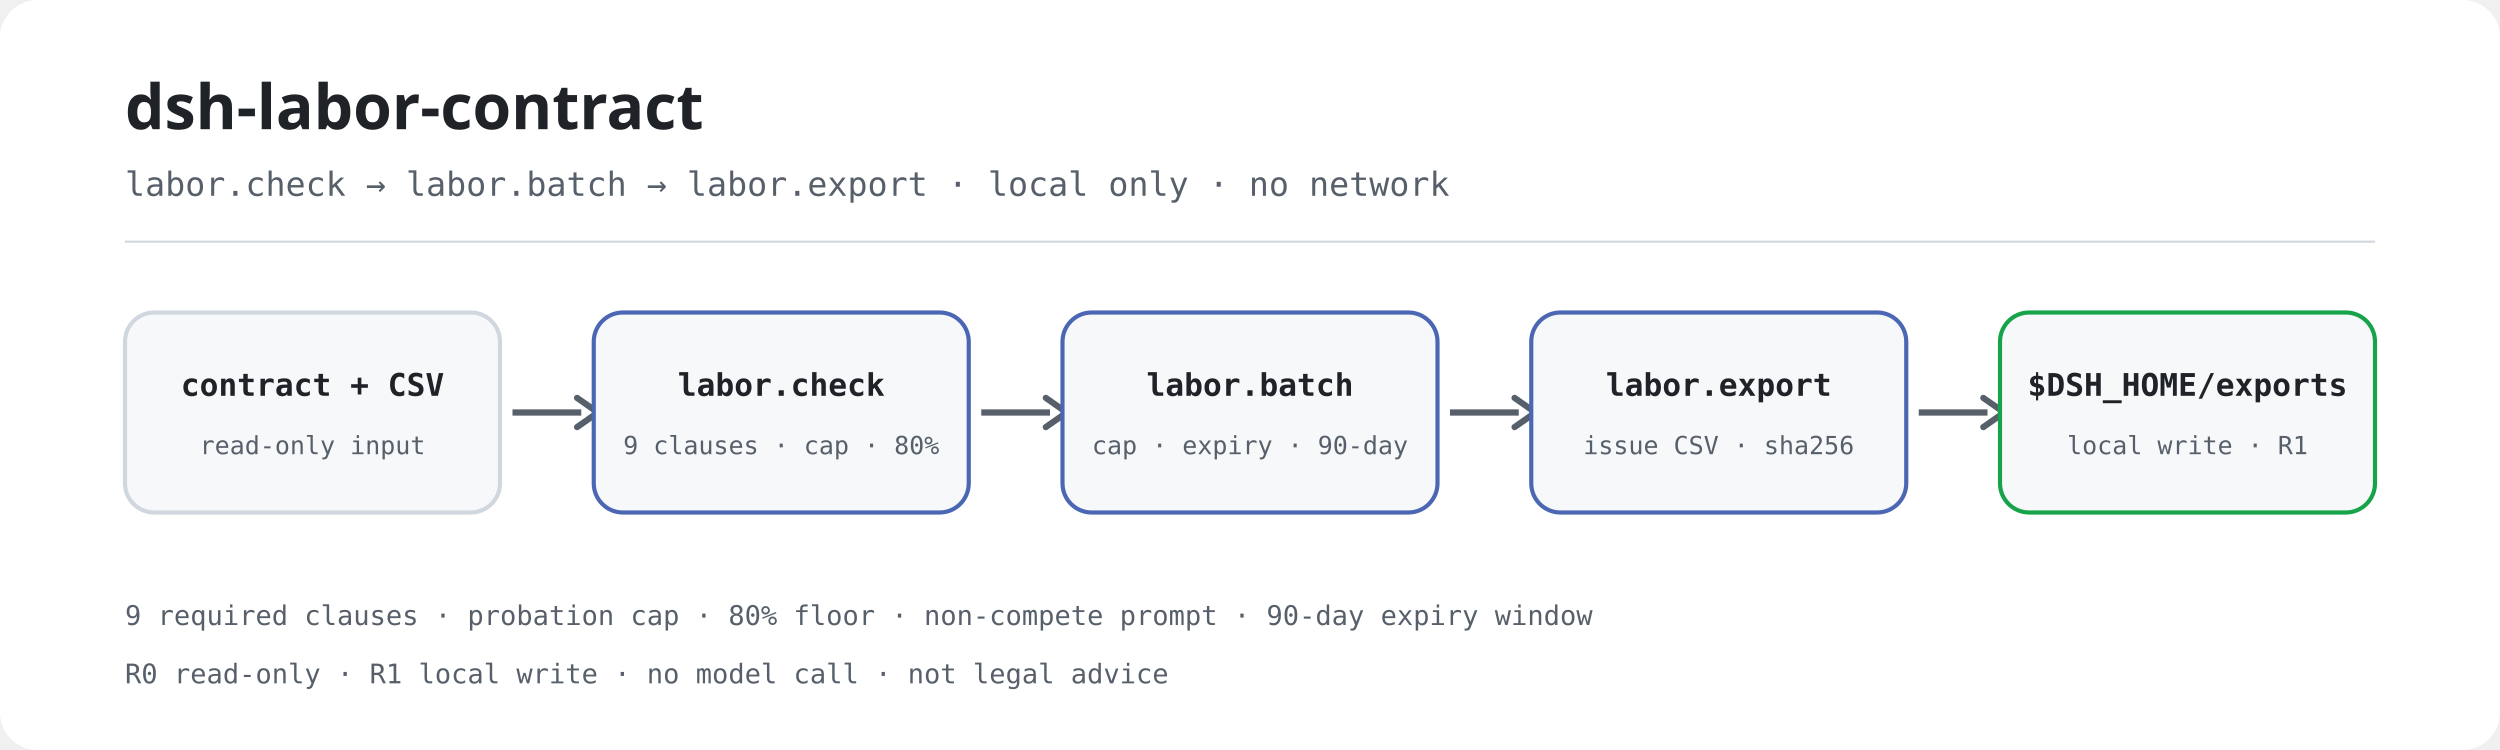
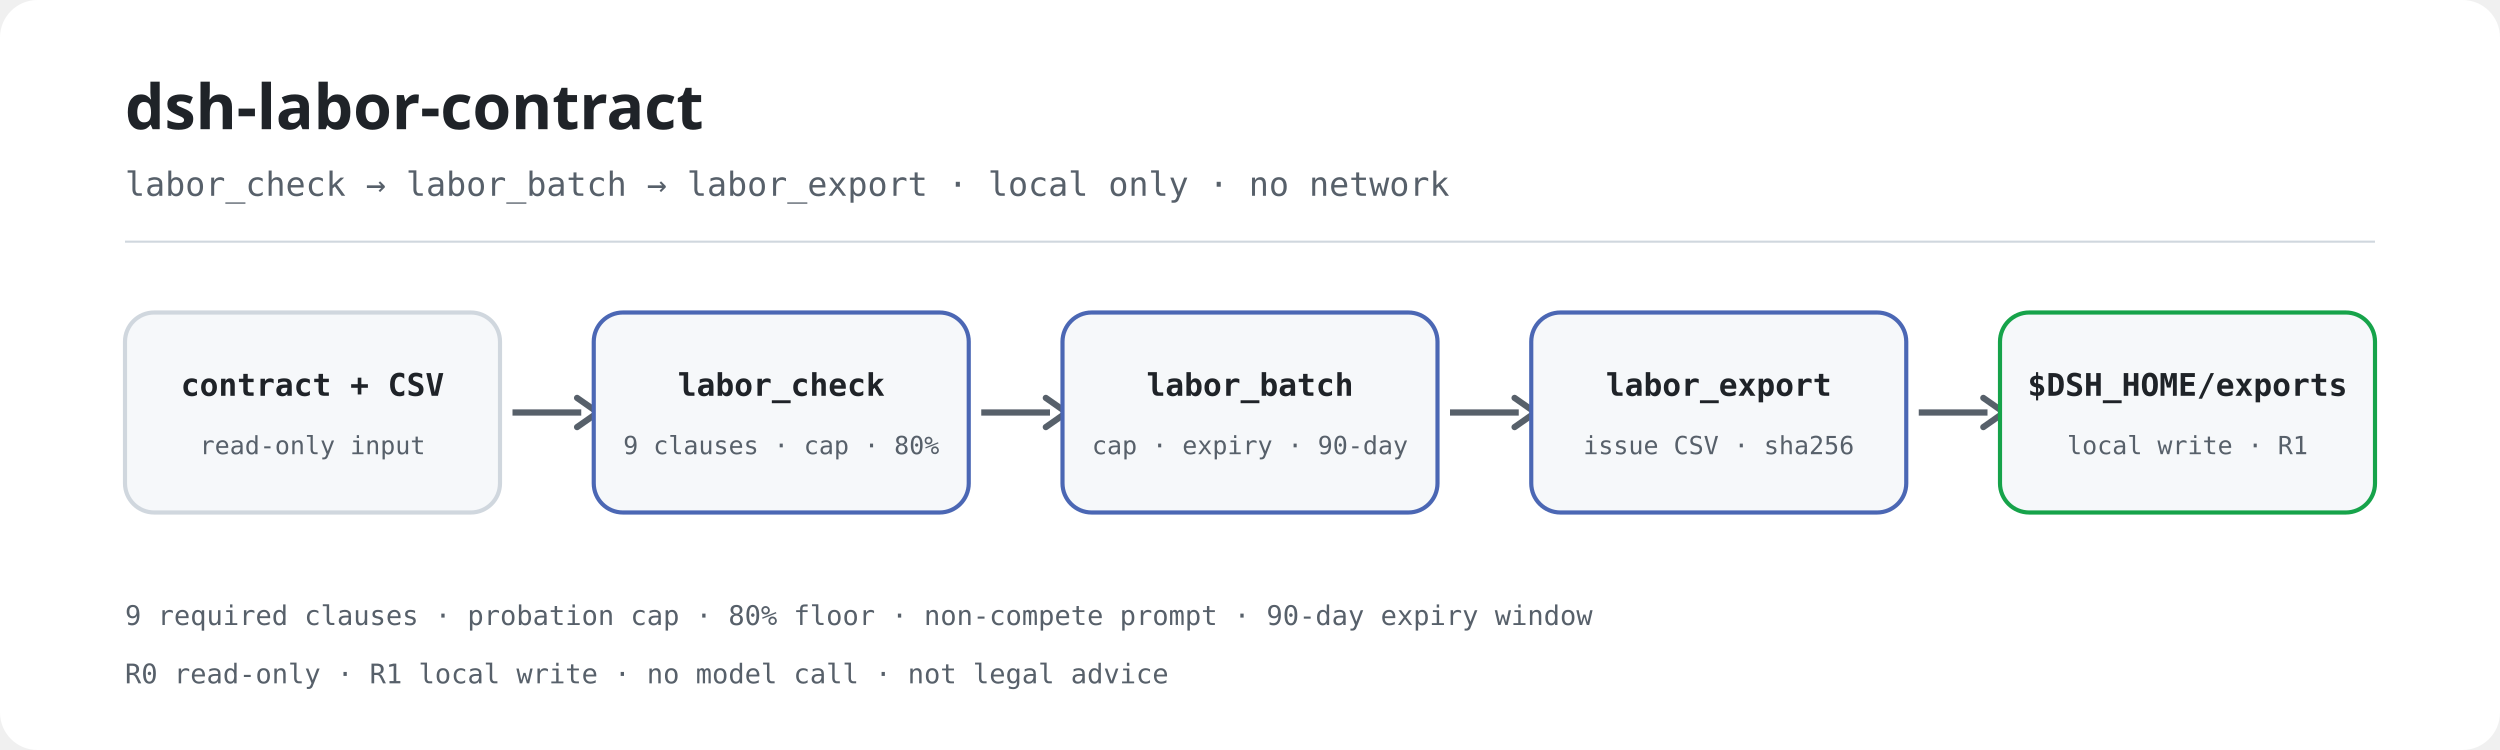
<svg xmlns="http://www.w3.org/2000/svg" width="1200" height="360" viewBox="0 0 1200 360" role="img" aria-label="dsh-labor-contract pipeline">
  <rect width="1200" height="360" rx="18" fill="#ffffff" />
  <text x="60" y="62" fill="#1f2328" font-family="ui-sans-serif,system-ui,sans-serif" font-size="30" font-weight="700">dsh-labor-contract</text>
-   <text x="60" y="94" fill="#57606a" font-family="ui-monospace,monospace" font-size="16">labor.check → labor.batch → labor.export · local only · no network</text>
+   <text x="60" y="94" fill="#57606a" font-family="ui-monospace,monospace" font-size="16">labor_check → labor_batch → labor_export · local only · no network</text>
  <line x1="60" y1="116" x2="1140" y2="116" stroke="#d0d7de" />
  <rect x="60" y="150" width="180" height="96" rx="14" fill="#f6f8fa" stroke="#d0d7de" stroke-width="2" />
  <text x="150" y="190" fill="#1f2328" text-anchor="middle" font-family="ui-monospace,monospace" font-size="15" font-weight="700">contract + CSV</text>
  <text x="150" y="218" fill="#57606a" text-anchor="middle" font-family="ui-monospace,monospace" font-size="12">read-only input</text>
  <path d="M246 198h33" stroke="#57606a" stroke-width="3" />
  <path d="M277 191l10 7-10 7" fill="none" stroke="#57606a" stroke-width="3" stroke-linecap="round" stroke-linejoin="round" />
  <rect x="285" y="150" width="180" height="96" rx="14" fill="#f6f8fa" stroke="#4B67B4" stroke-width="2" />
-   <text x="375" y="190" fill="#1f2328" text-anchor="middle" font-family="ui-monospace,monospace" font-size="15" font-weight="700">labor.check</text>
+   <text x="375" y="190" fill="#1f2328" text-anchor="middle" font-family="ui-monospace,monospace" font-size="15" font-weight="700">labor_check</text>
  <text x="375" y="218" fill="#57606a" text-anchor="middle" font-family="ui-monospace,monospace" font-size="12">9 clauses · cap · 80%</text>
  <path d="M471 198h33" stroke="#57606a" stroke-width="3" />
  <path d="M502 191l10 7-10 7" fill="none" stroke="#57606a" stroke-width="3" stroke-linecap="round" stroke-linejoin="round" />
  <rect x="510" y="150" width="180" height="96" rx="14" fill="#f6f8fa" stroke="#4B67B4" stroke-width="2" />
-   <text x="600" y="190" fill="#1f2328" text-anchor="middle" font-family="ui-monospace,monospace" font-size="15" font-weight="700">labor.batch</text>
+   <text x="600" y="190" fill="#1f2328" text-anchor="middle" font-family="ui-monospace,monospace" font-size="15" font-weight="700">labor_batch</text>
  <text x="600" y="218" fill="#57606a" text-anchor="middle" font-family="ui-monospace,monospace" font-size="12">cap · expiry · 90-day</text>
  <path d="M696 198h33" stroke="#57606a" stroke-width="3" />
  <path d="M727 191l10 7-10 7" fill="none" stroke="#57606a" stroke-width="3" stroke-linecap="round" stroke-linejoin="round" />
  <rect x="735" y="150" width="180" height="96" rx="14" fill="#f6f8fa" stroke="#4B67B4" stroke-width="2" />
-   <text x="825" y="190" fill="#1f2328" text-anchor="middle" font-family="ui-monospace,monospace" font-size="15" font-weight="700">labor.export</text>
+   <text x="825" y="190" fill="#1f2328" text-anchor="middle" font-family="ui-monospace,monospace" font-size="15" font-weight="700">labor_export</text>
  <text x="825" y="218" fill="#57606a" text-anchor="middle" font-family="ui-monospace,monospace" font-size="12">issue CSV · sha256</text>
  <path d="M921 198h33" stroke="#57606a" stroke-width="3" />
  <path d="M952 191l10 7-10 7" fill="none" stroke="#57606a" stroke-width="3" stroke-linecap="round" stroke-linejoin="round" />
  <rect x="960" y="150" width="180" height="96" rx="14" fill="#f6f8fa" stroke="#16a34a" stroke-width="2" />
  <text x="1050" y="190" fill="#1f2328" text-anchor="middle" font-family="ui-monospace,monospace" font-size="15" font-weight="700">$DSH_HOME/exports</text>
  <text x="1050" y="218" fill="#57606a" text-anchor="middle" font-family="ui-monospace,monospace" font-size="12">local write · R1</text>
  <text x="60" y="300" fill="#57606a" font-family="ui-monospace,monospace" font-size="13">9 required clauses · probation cap · 80% floor · non-compete prompt · 90-day expiry window</text>
  <text x="60" y="328" fill="#57606a" font-family="ui-monospace,monospace" font-size="13">R0 read-only · R1 local write · no model call · not legal advice</text>
</svg>
